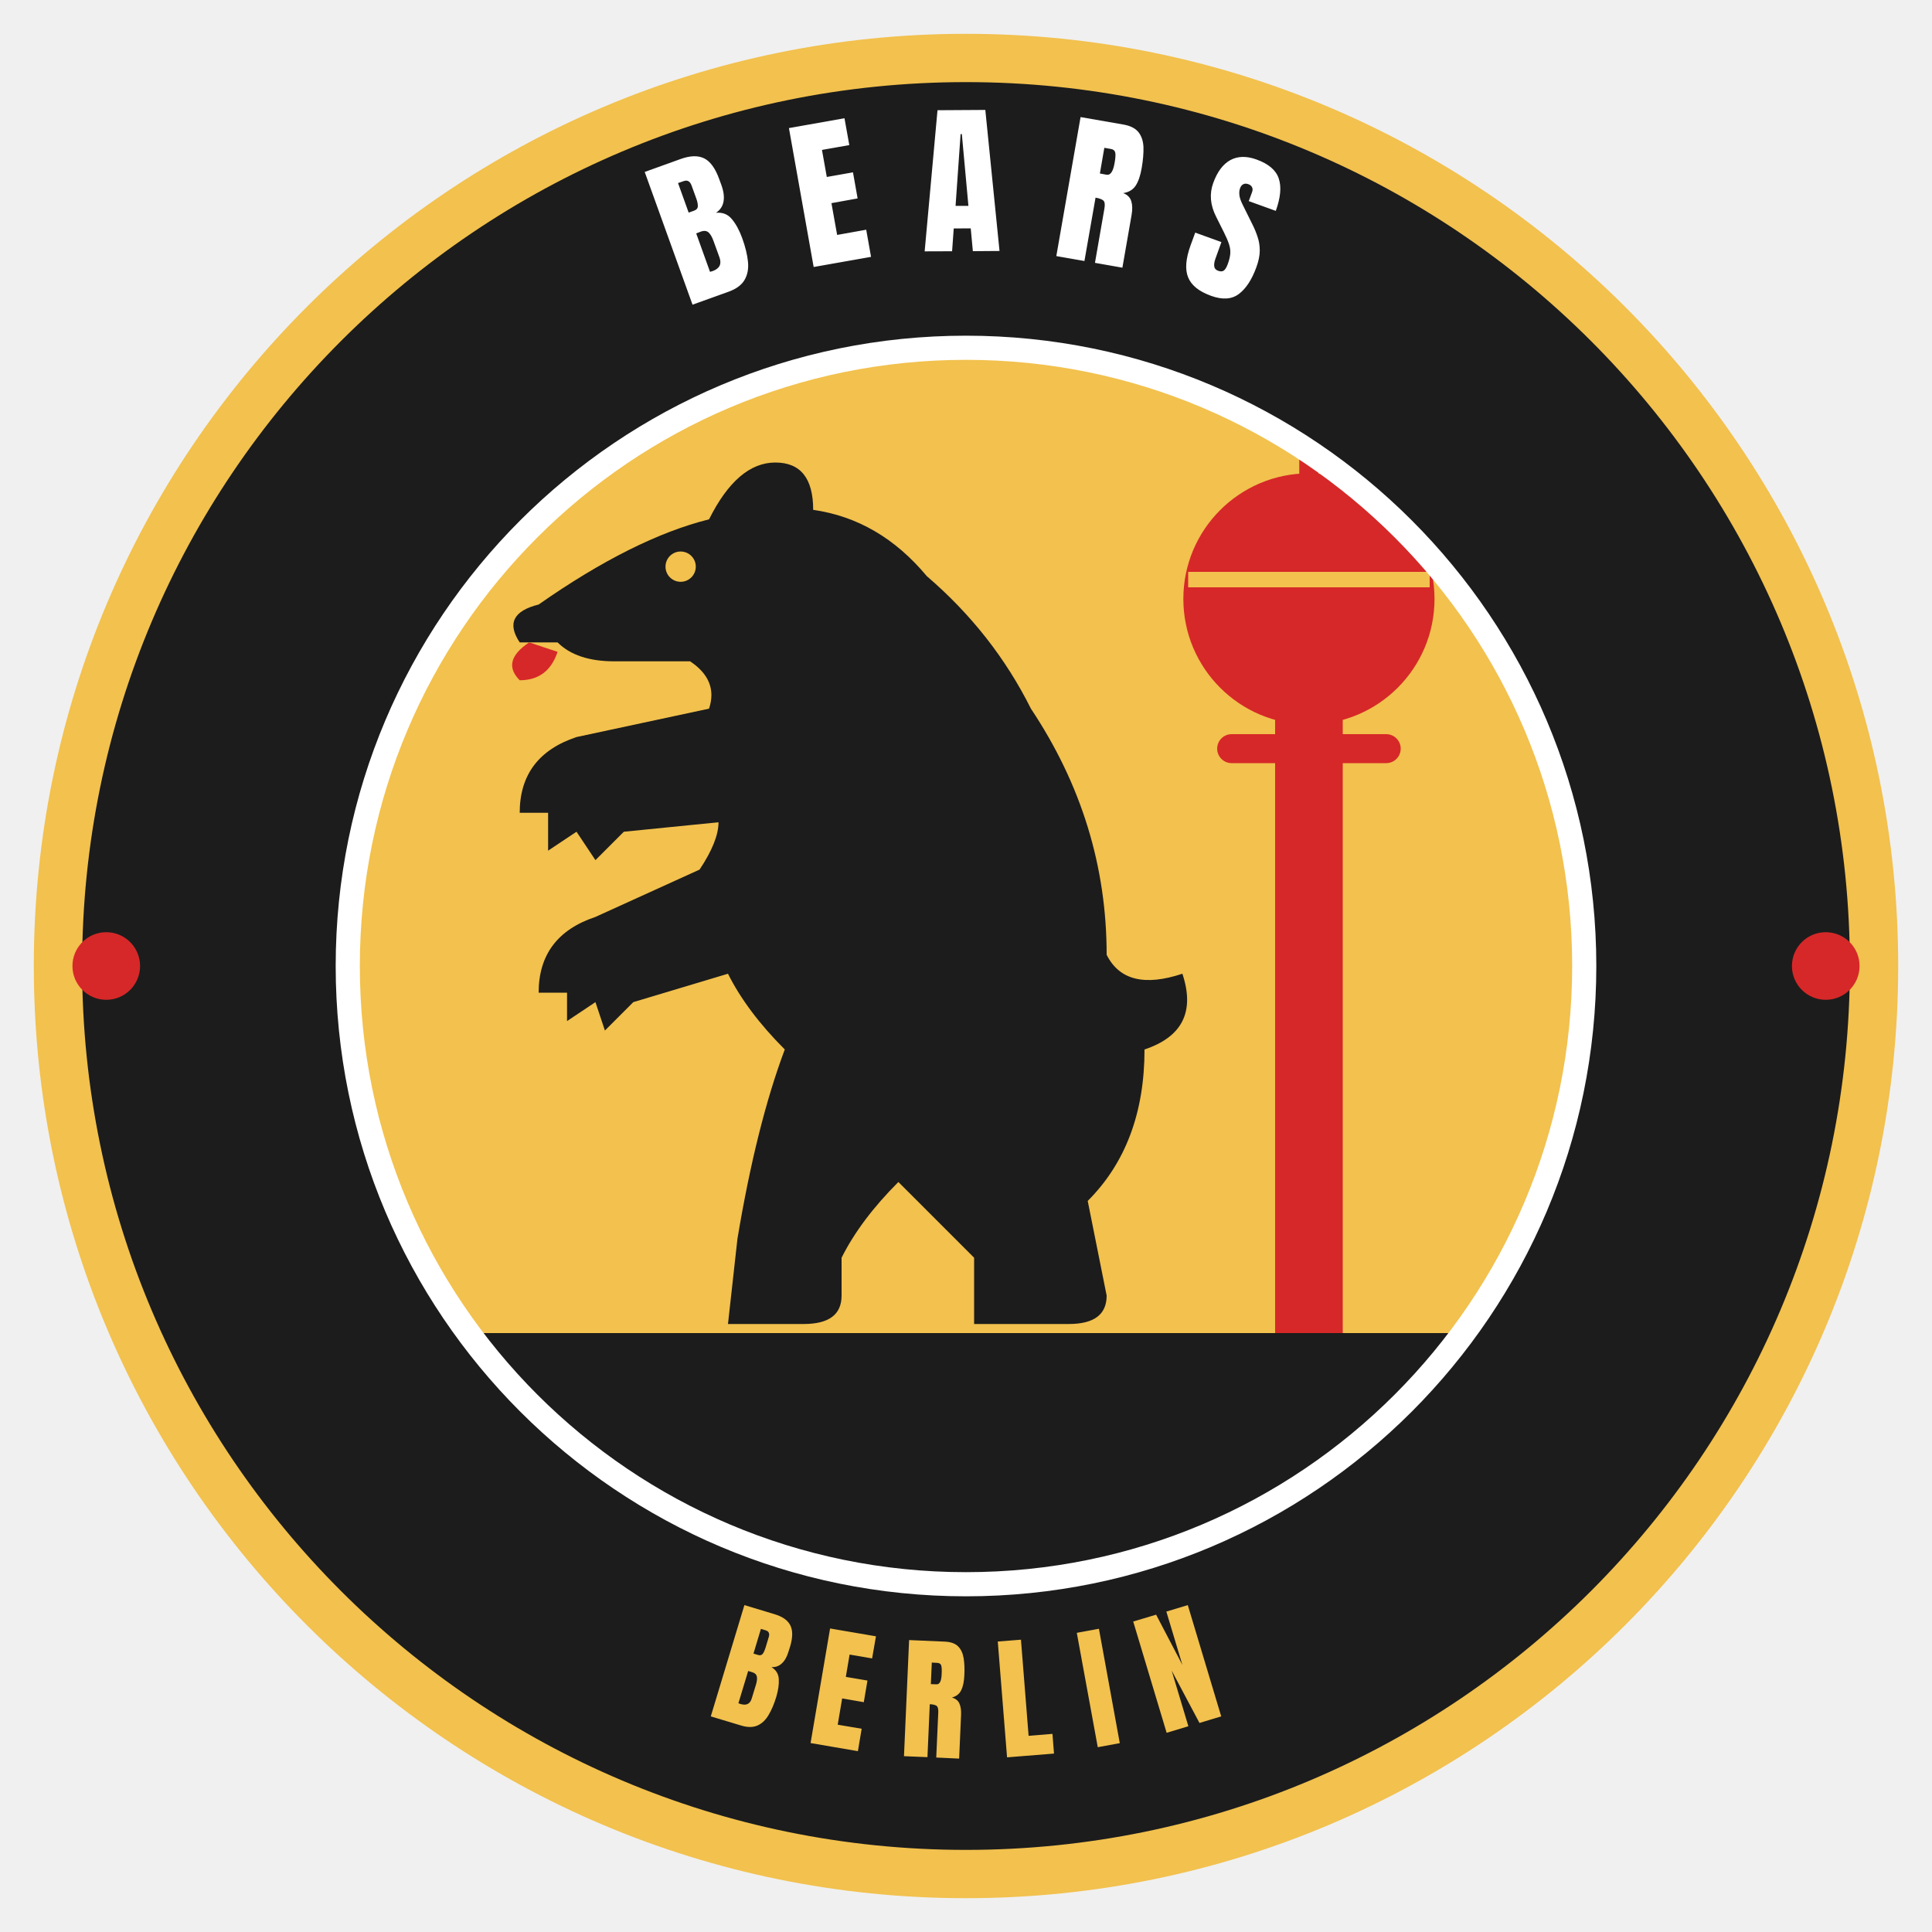
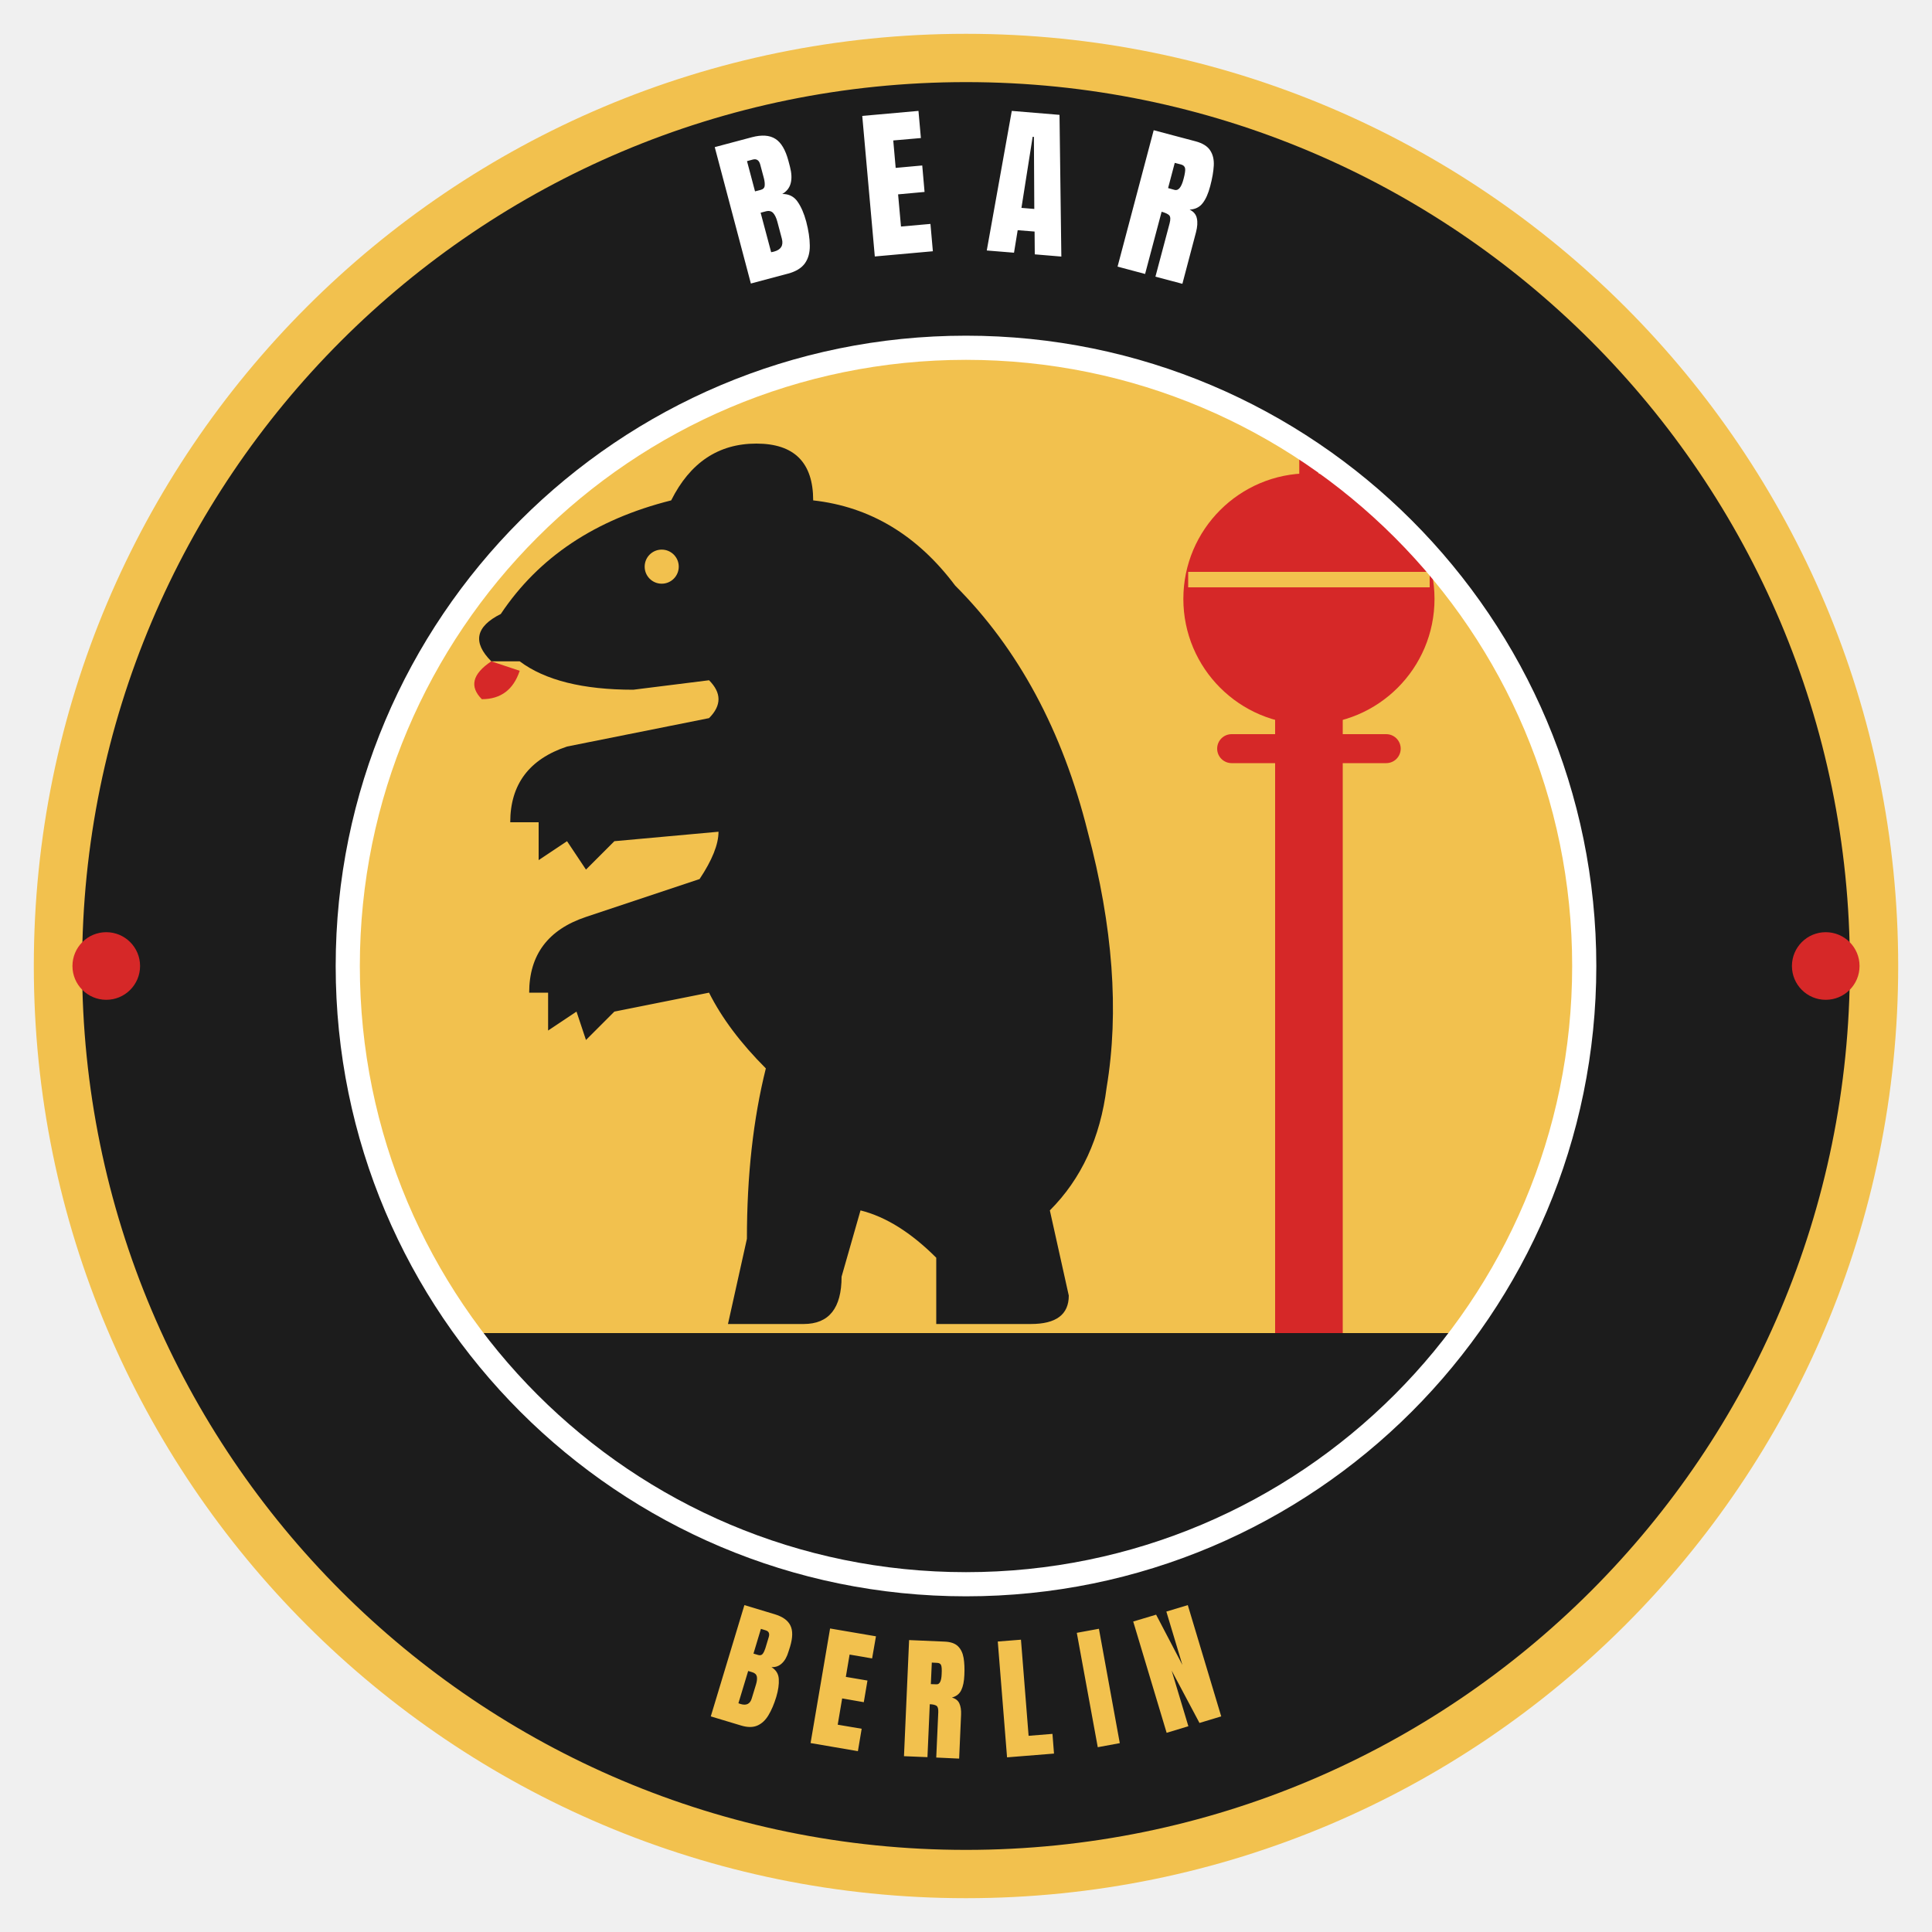
<svg xmlns="http://www.w3.org/2000/svg" viewBox="20 12 200 200" width="200" height="200" role="img" aria-label="Berlin patch">
  <defs>
-     <path id="bear" d="M12 21 Q22 14 30 12 Q33 6 37 6 Q41 6 41 11 Q48 12 53 18 Q60 24 64 32 Q72 44 72 58 Q74 62 80 60 Q82 66 76 68 Q76 78 70 84 L72 94 Q72 97 68 97 L58 97 L58 90 Q54 86 50 82 Q46 86 44 90 L44 94 Q44 97 40 97 L32 97 L33 88 Q35 76 38 68 Q34 64 32 60 L22 63 L19 66 L18 63 L15 65 L15 62 L12 62 Q12 56 18 54 L29 49 Q31 46 31 44 L21 45 L18 48 L16 45 L13 47 L13 43 L10 43 Q10 37 16 35 L30 32 Q31 29 28 27 L20 27 Q16 27 14 25 L10 25 Q8 22 12 21 Z" />
+     <path id="bear" d="M8 22 Q14 13 26 10 Q29 4 35 4 Q41 4 41 10 Q50 11 56 19 Q66 29 70 45 Q74 60 72 72 Q71 80 66 85 L68 94 Q68 97 64 97 L54 97 L54 90 Q50 86 46 85 L44 92 Q44 97 40 97 L32 97 L34 88 Q34 78 36 70 Q32 66 30 62 L20 64 L17 67 L16 64 L13 66 L13 62 L11 62 Q11 56 17 54 L29 50 Q31 47 31 45 L20 46 L17 49 L15 46 L12 48 L12 44 L9 44 Q9 38 15 36 L30 33 Q32 31 30 29 L22 30 Q14 30 10 27 L7 27 Q4 24 8 22 Z" />
  </defs>
  <defs>
    <clipPath id="ring">
      <circle cx="120" cy="112" r="64" />
    </clipPath>
  </defs>
  <circle cx="120" cy="112" r="94" fill="#1C1C1C" stroke="#F2C14E" stroke-width="5" />
  <circle cx="120" cy="112" r="64" fill="#F2C14E" />
  <g clip-path="url(#ring)">
    <g fill="#D62828">
      <rect x="152" y="84" width="7" height="100" />
      <circle cx="155.5" cy="74" r="13" />
      <rect x="154.5" y="36" width="2" height="30" />
      <rect x="152" y="52" width="7" height="4" />
      <rect x="146" y="88" width="19" height="3" rx="1.5" />
    </g>
    <path d="M143 72 H168" stroke="#F2C14E" stroke-width="1.6" />
    <rect x="40" y="150" width="160" height="40" fill="#1C1C1C" />
    <g transform="translate(64 54) scale(0.98)">
      <use href="#bear" fill="#1C1C1C" />
-       <circle cx="27" cy="17" r="1.6" fill="#F2C14E" />
-       <path d="M11 25 Q8 27 10 29 Q13 29 14 26 Z" fill="#D62828" />
+       <circle cx="25" cy="17" r="1.8" fill="#F2C14E" />
+       <path d="M7 27 Q4 29 6 31 Q9 31 10 28 Z" fill="#D62828" />
    </g>
  </g>
  <circle cx="120" cy="112" r="64" fill="none" stroke="#FFFFFF" stroke-width="2.5" />
-   <path d="M91.69 43.54 86.74 29.8 90.46 28.46Q91.96 27.92 92.91 28.4Q93.86 28.88 94.46 30.56L94.68 31.16Q95.03 32.13 94.9 32.86Q94.77 33.59 94.12 34.03Q95.14 33.93 95.76 34.68Q96.39 35.43 96.84 36.67Q97.32 38 97.43 39.09Q97.54 40.18 97.08 40.97Q96.63 41.76 95.42 42.2ZM91.29 34.01 91.85 33.81Q92.24 33.67 92.24 33.33Q92.24 33 92.09 32.58L91.59 31.2Q91.35 30.54 90.77 30.75L90.19 30.95ZM93.78 40.06Q94.85 39.67 94.48 38.65L93.86 36.94Q93.65 36.35 93.36 36.07Q93.06 35.8 92.57 35.97L92.07 36.16L93.5 40.14Q93.68 40.09 93.78 40.06Z M104.23 39.64 101.67 25.26 107.42 24.24 107.92 27.02 105.09 27.52 105.59 30.32 108.3 29.84 108.78 32.54 106.07 33.03 106.66 36.32 109.67 35.78 110.17 38.59Z M115.72 38.02 117.05 23.41 122 23.38 123.47 37.98 120.71 38 120.49 35.64 118.73 35.65 118.56 38.01ZM118.92 33.31 120.25 33.31 119.57 25.88 119.44 25.88Z M129.35 38.51 131.86 24.12 136.28 24.89Q137.38 25.08 137.86 25.69Q138.33 26.29 138.37 27.22Q138.4 28.16 138.19 29.38Q137.99 30.56 137.57 31.21Q137.14 31.86 136.27 31.99Q136.93 32.24 137.11 32.83Q137.29 33.41 137.14 34.26L136.19 39.71L133.35 39.21L134.33 33.58Q134.44 32.95 134.21 32.75Q133.98 32.56 133.41 32.46L132.26 39.02ZM133.86 29.96 134.56 30.09Q135.15 30.19 135.38 28.89Q135.53 28.05 135.44 27.76Q135.36 27.48 135 27.42L134.32 27.3Z M145.36 42.62Q143.48 41.94 142.99 40.7Q142.5 39.47 143.24 37.42L143.73 36.08L146.44 37.06L145.82 38.78Q145.65 39.26 145.7 39.58Q145.74 39.9 146.1 40.03Q146.48 40.17 146.7 40Q146.92 39.83 147.1 39.33Q147.33 38.7 147.36 38.23Q147.39 37.76 147.22 37.26Q147.06 36.77 146.7 36.05L145.89 34.43Q144.98 32.63 145.59 30.95Q146.22 29.2 147.37 28.57Q148.52 27.95 150.07 28.51Q151.96 29.19 152.38 30.49Q152.81 31.78 152.07 33.83L149.27 32.82L149.62 31.87Q149.72 31.59 149.61 31.38Q149.51 31.17 149.24 31.07Q148.91 30.95 148.69 31.08Q148.47 31.2 148.37 31.49Q148.26 31.78 148.3 32.17Q148.33 32.57 148.63 33.17L149.67 35.27Q149.98 35.89 150.19 36.54Q150.41 37.19 150.41 37.94Q150.41 38.7 150.06 39.66Q149.36 41.59 148.25 42.43Q147.14 43.27 145.36 42.62Z" fill="#FFFFFF" />
+   <path d="M97.73 41.35 93.99 27.23 97.82 26.21Q99.36 25.8 100.26 26.37Q101.16 26.93 101.62 28.66L101.78 29.27Q102.04 30.27 101.85 30.98Q101.66 31.69 100.98 32.08Q102 32.07 102.56 32.87Q103.12 33.67 103.46 34.94Q103.82 36.32 103.83 37.41Q103.85 38.51 103.33 39.25Q102.8 40 101.56 40.33ZM98.16 31.81 98.74 31.66Q99.13 31.56 99.16 31.22Q99.19 30.89 99.08 30.46L98.7 29.04Q98.52 28.36 97.92 28.52L97.33 28.68ZM100.11 38.05Q101.21 37.76 100.94 36.72L100.47 34.95Q100.31 34.35 100.04 34.05Q99.76 33.75 99.27 33.88L98.74 34.02L99.83 38.11Q100.01 38.08 100.11 38.05Z M110.56 38.55 109.26 24 115.08 23.48 115.33 26.29 112.47 26.54 112.72 29.38 115.47 29.13 115.71 31.87 112.97 32.12 113.27 35.45 116.32 35.18 116.57 38.01Z M122.15 37.93 124.74 23.48 129.68 23.89 129.87 38.56 127.12 38.33 127.1 35.97 125.35 35.83 124.97 38.16ZM125.74 33.52 127.07 33.63 127.03 26.17 126.9 26.16Z M135.69 39.6 139.43 25.48 143.77 26.63Q144.85 26.92 145.27 27.56Q145.7 28.2 145.65 29.14Q145.6 30.07 145.28 31.27Q144.98 32.42 144.5 33.03Q144.03 33.65 143.15 33.7Q143.78 34.01 143.9 34.61Q144.03 35.2 143.81 36.04L142.4 41.38L139.61 40.64L141.08 35.11Q141.24 34.5 141.03 34.28Q140.81 34.07 140.25 33.92L138.54 40.36ZM140.92 31.47 141.6 31.66Q142.19 31.81 142.52 30.53Q142.74 29.71 142.68 29.42Q142.62 29.13 142.27 29.03L141.61 28.86Z" fill="#FFFFFF" />
  <path d="M93.58 189.68 97.06 178.16 100.18 179.1Q101.44 179.48 101.82 180.27Q102.21 181.05 101.79 182.46L101.63 182.96Q101.39 183.78 100.94 184.19Q100.5 184.61 99.86 184.58Q100.58 185.02 100.62 185.82Q100.67 186.62 100.36 187.66Q100.02 188.78 99.55 189.56Q99.09 190.33 98.4 190.63Q97.71 190.93 96.7 190.62ZM98 183.18 98.47 183.32Q98.79 183.42 98.96 183.2Q99.12 182.98 99.23 182.63L99.58 181.47Q99.75 180.92 99.26 180.77L98.77 180.62ZM96.67 188.4Q97.57 188.67 97.82 187.82L98.26 186.38Q98.41 185.89 98.35 185.56Q98.28 185.23 97.88 185.11L97.45 184.98L96.44 188.32Q96.58 188.37 96.67 188.4Z M103.91 192.44 105.93 180.58 110.68 181.39 110.28 183.68 107.95 183.28 107.56 185.59 109.8 185.97 109.42 188.21 107.18 187.82 106.72 190.54 109.2 190.96 108.81 193.28Z M113.58 193.8 114.11 181.78 117.8 181.94Q118.72 181.98 119.17 182.42Q119.62 182.86 119.75 183.62Q119.88 184.39 119.83 185.4Q119.79 186.39 119.51 186.96Q119.24 187.54 118.54 187.73Q119.1 187.88 119.31 188.33Q119.52 188.79 119.49 189.5L119.29 194.05L116.92 193.94L117.13 189.24Q117.15 188.71 116.94 188.58Q116.73 188.44 116.25 188.42L116.01 193.9ZM116.36 186.34 116.94 186.36Q117.44 186.39 117.48 185.3Q117.52 184.6 117.42 184.37Q117.32 184.15 117.02 184.14L116.46 184.11Z M124.25 193.92 123.29 181.93 125.69 181.74 126.48 191.69 128.95 191.49 129.11 193.53Z M133.64 192.87 131.47 181.03 133.76 180.61 135.92 192.45Z M140.77 191.38 137.31 179.86 139.68 179.15 142.4 184.35 140.74 178.83 142.96 178.16 146.42 189.68 144.17 190.36 141.29 184.94 143.02 190.7Z" fill="#F2C14E" />
  <g fill="#D62828">
    <circle cx="31" cy="112" r="3.5" />
    <circle cx="209" cy="112" r="3.5" />
  </g>
</svg>
